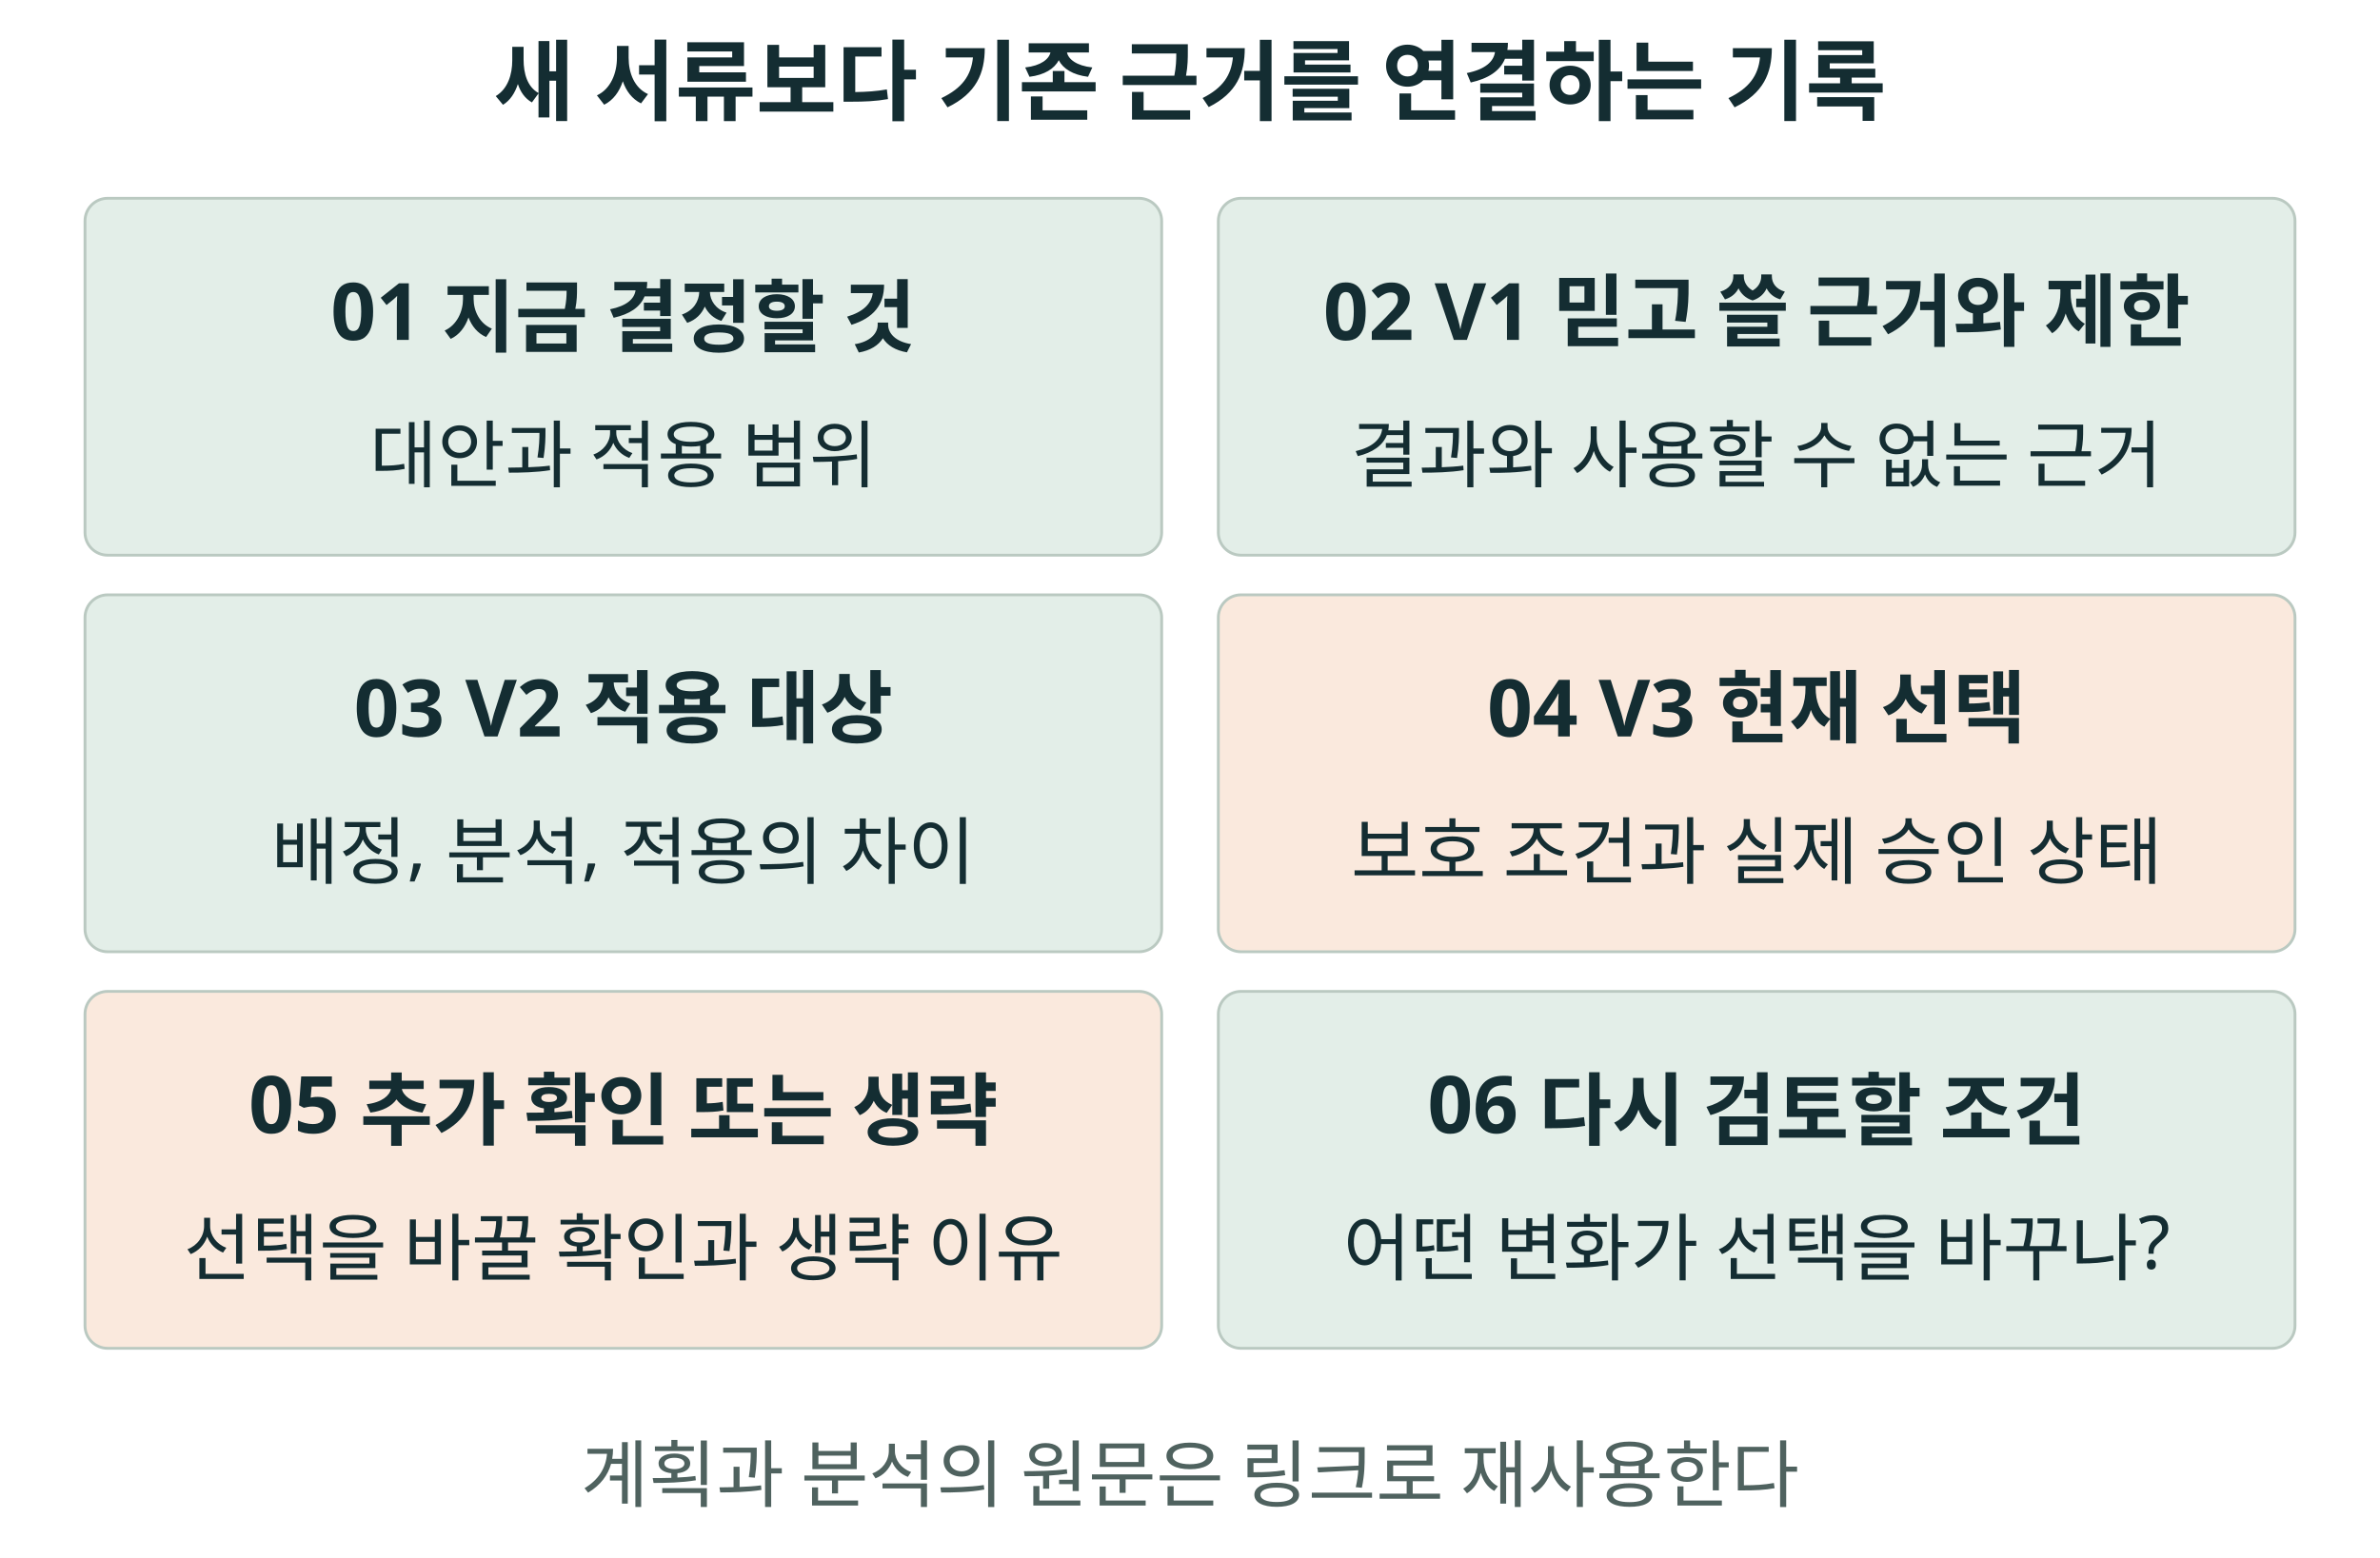
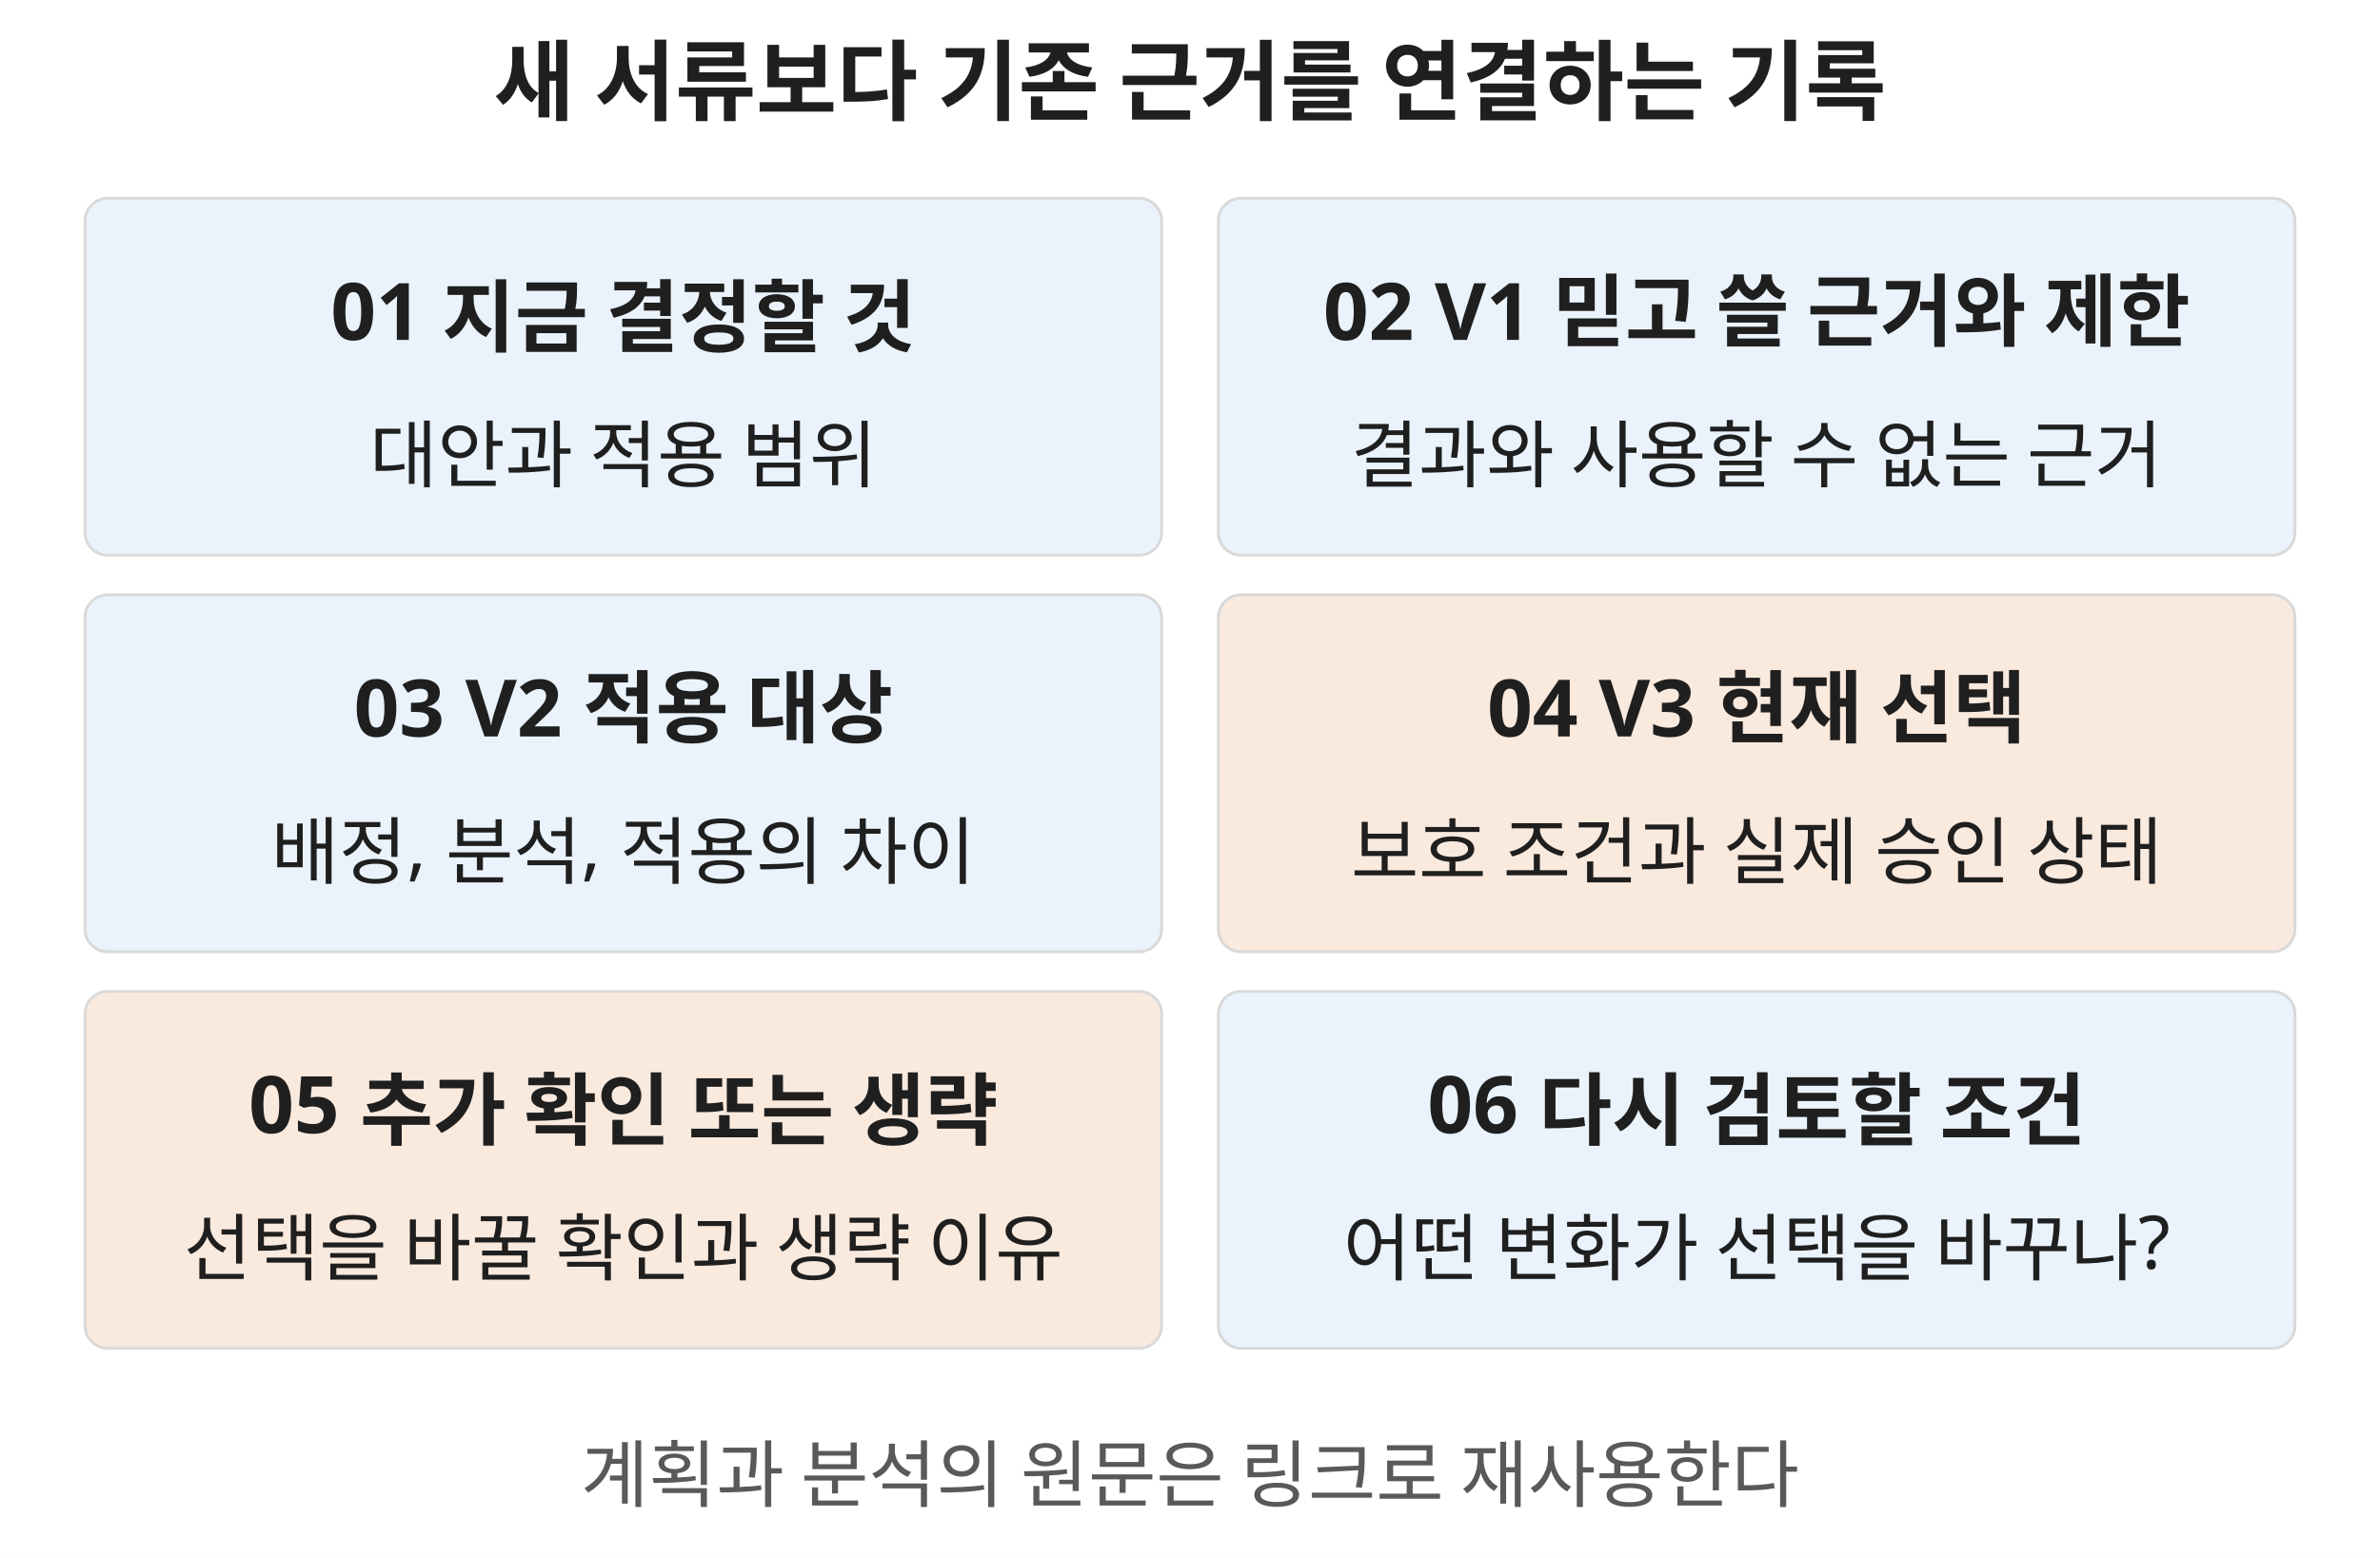
<svg xmlns="http://www.w3.org/2000/svg" viewBox="0 0 840 550" role="img" font-family="ReaderSans,sans-serif">
  <rect width="840" height="550" fill="white" />
-   <text x="420" y="40" text-anchor="middle" font-size="31" font-weight="700" fill="#142D32">새 서류보다 기존 근거를 연결하는 기록</text>
-   <rect x="30" y="70" width="380" height="126" rx="8" fill="#E3EEE8" stroke="#BAC9C1" />
-   <text x="220" y="120" text-anchor="middle" font-size="28" font-weight="700" fill="#142D32" data-region="[44, 82, 352, 102]">01  지금 결정할 것</text>
-   <text x="220" y="170" text-anchor="middle" font-size="26" font-weight="500" fill="#142D32" data-region="[44, 82, 352, 102]">대안과 적용 범위</text>
-   <rect x="430" y="70" width="380" height="126" rx="8" fill="#E3EEE8" stroke="#BAC9C1" />
-   <text x="620" y="120" text-anchor="middle" font-size="28" font-weight="700" fill="#142D32" data-region="[444, 82, 352, 102]">02  V1 믿고 쓸 근거와 제한</text>
-   <text x="620" y="170" text-anchor="middle" font-size="26" font-weight="500" fill="#142D32" data-region="[444, 82, 352, 102]">결과와 사용할 수 없는 근거</text>
-   <rect x="30" y="210" width="380" height="126" rx="8" fill="#E3EEE8" stroke="#BAC9C1" />
-   <text x="220" y="260" text-anchor="middle" font-size="28" font-weight="700" fill="#142D32" data-region="[44, 222, 352, 102]">03  V2 적용 대상</text>
-   <text x="220" y="310" text-anchor="middle" font-size="26" font-weight="500" fill="#142D32" data-region="[44, 222, 352, 102]">배정, 분석, 적용의 차이</text>
-   <rect x="430" y="210" width="380" height="126" rx="8" fill="#FAE9DD" stroke="#BAC9C1" />
-   <text x="620" y="260" text-anchor="middle" font-size="28" font-weight="700" fill="#142D32" data-region="[444, 222, 352, 102]">04  V3 현재 선택</text>
-   <text x="620" y="310" text-anchor="middle" font-size="26" font-weight="500" fill="#142D32" data-region="[444, 222, 352, 102]">보호 조건과 실제 승인 상태</text>
-   <rect x="30" y="350" width="380" height="126" rx="8" fill="#FAE9DD" stroke="#BAC9C1" />
-   <text x="220" y="400" text-anchor="middle" font-size="28" font-weight="700" fill="#142D32" data-region="[44, 362, 352, 102]">05  추가 확인 또는 생략</text>
-   <text x="220" y="450" text-anchor="middle" font-size="26" font-weight="500" fill="#142D32" data-region="[44, 362, 352, 102]">선택을 바꿀 확인과 생략 이유</text>
-   <rect x="430" y="350" width="380" height="126" rx="8" fill="#E3EEE8" stroke="#BAC9C1" />
-   <text x="620" y="400" text-anchor="middle" font-size="28" font-weight="700" fill="#142D32" data-region="[444, 362, 352, 102]">06  다시 검토할 조건</text>
-   <text x="620" y="450" text-anchor="middle" font-size="26" font-weight="500" fill="#142D32" data-region="[444, 362, 352, 102]">어떤 변화가 선택을 바꾸나?</text>
-   <text x="420" y="530" text-anchor="middle" font-size="26" font-weight="500" fill="#4F625F">계획과 분석의 원문은 링크로 재사용한다</text>
+   <text x="420" y="40" text-anchor="middle" font-size="31" font-weight="700" fill="#1F1F1F">새 서류보다 기존 근거를 연결하는 기록</text>
+   <rect x="30" y="70" width="380" height="126" rx="8" fill="#EAF3FC" stroke="#D9D9D9" />
+   <text x="220" y="120" text-anchor="middle" font-size="28" font-weight="700" fill="#1F1F1F" data-region="[44, 82, 352, 102]">01  지금 결정할 것</text>
+   <text x="220" y="170" text-anchor="middle" font-size="26" font-weight="500" fill="#1F1F1F" data-region="[44, 82, 352, 102]">대안과 적용 범위</text>
+   <rect x="430" y="70" width="380" height="126" rx="8" fill="#EAF3FC" stroke="#D9D9D9" />
+   <text x="620" y="120" text-anchor="middle" font-size="28" font-weight="700" fill="#1F1F1F" data-region="[444, 82, 352, 102]">02  V1 믿고 쓸 근거와 제한</text>
+   <text x="620" y="170" text-anchor="middle" font-size="26" font-weight="500" fill="#1F1F1F" data-region="[444, 82, 352, 102]">결과와 사용할 수 없는 근거</text>
+   <rect x="30" y="210" width="380" height="126" rx="8" fill="#EAF3FC" stroke="#D9D9D9" />
+   <text x="220" y="260" text-anchor="middle" font-size="28" font-weight="700" fill="#1F1F1F" data-region="[44, 222, 352, 102]">03  V2 적용 대상</text>
+   <text x="220" y="310" text-anchor="middle" font-size="26" font-weight="500" fill="#1F1F1F" data-region="[44, 222, 352, 102]">배정, 분석, 적용의 차이</text>
+   <rect x="430" y="210" width="380" height="126" rx="8" fill="#FAE9DD" stroke="#D9D9D9" />
+   <text x="620" y="260" text-anchor="middle" font-size="28" font-weight="700" fill="#1F1F1F" data-region="[444, 222, 352, 102]">04  V3 현재 선택</text>
+   <text x="620" y="310" text-anchor="middle" font-size="26" font-weight="500" fill="#1F1F1F" data-region="[444, 222, 352, 102]">보호 조건과 실제 승인 상태</text>
+   <rect x="30" y="350" width="380" height="126" rx="8" fill="#FAE9DD" stroke="#D9D9D9" />
+   <text x="220" y="400" text-anchor="middle" font-size="28" font-weight="700" fill="#1F1F1F" data-region="[44, 362, 352, 102]">05  추가 확인 또는 생략</text>
+   <text x="220" y="450" text-anchor="middle" font-size="26" font-weight="500" fill="#1F1F1F" data-region="[44, 362, 352, 102]">선택을 바꿀 확인과 생략 이유</text>
+   <rect x="430" y="350" width="380" height="126" rx="8" fill="#EAF3FC" stroke="#D9D9D9" />
+   <text x="620" y="400" text-anchor="middle" font-size="28" font-weight="700" fill="#1F1F1F" data-region="[444, 362, 352, 102]">06  다시 검토할 조건</text>
+   <text x="620" y="450" text-anchor="middle" font-size="26" font-weight="500" fill="#1F1F1F" data-region="[444, 362, 352, 102]">어떤 변화가 선택을 바꾸나?</text>
+   <text x="420" y="530" text-anchor="middle" font-size="26" font-weight="500" fill="#595959">계획과 분석의 원문은 링크로 재사용한다</text>
</svg>
